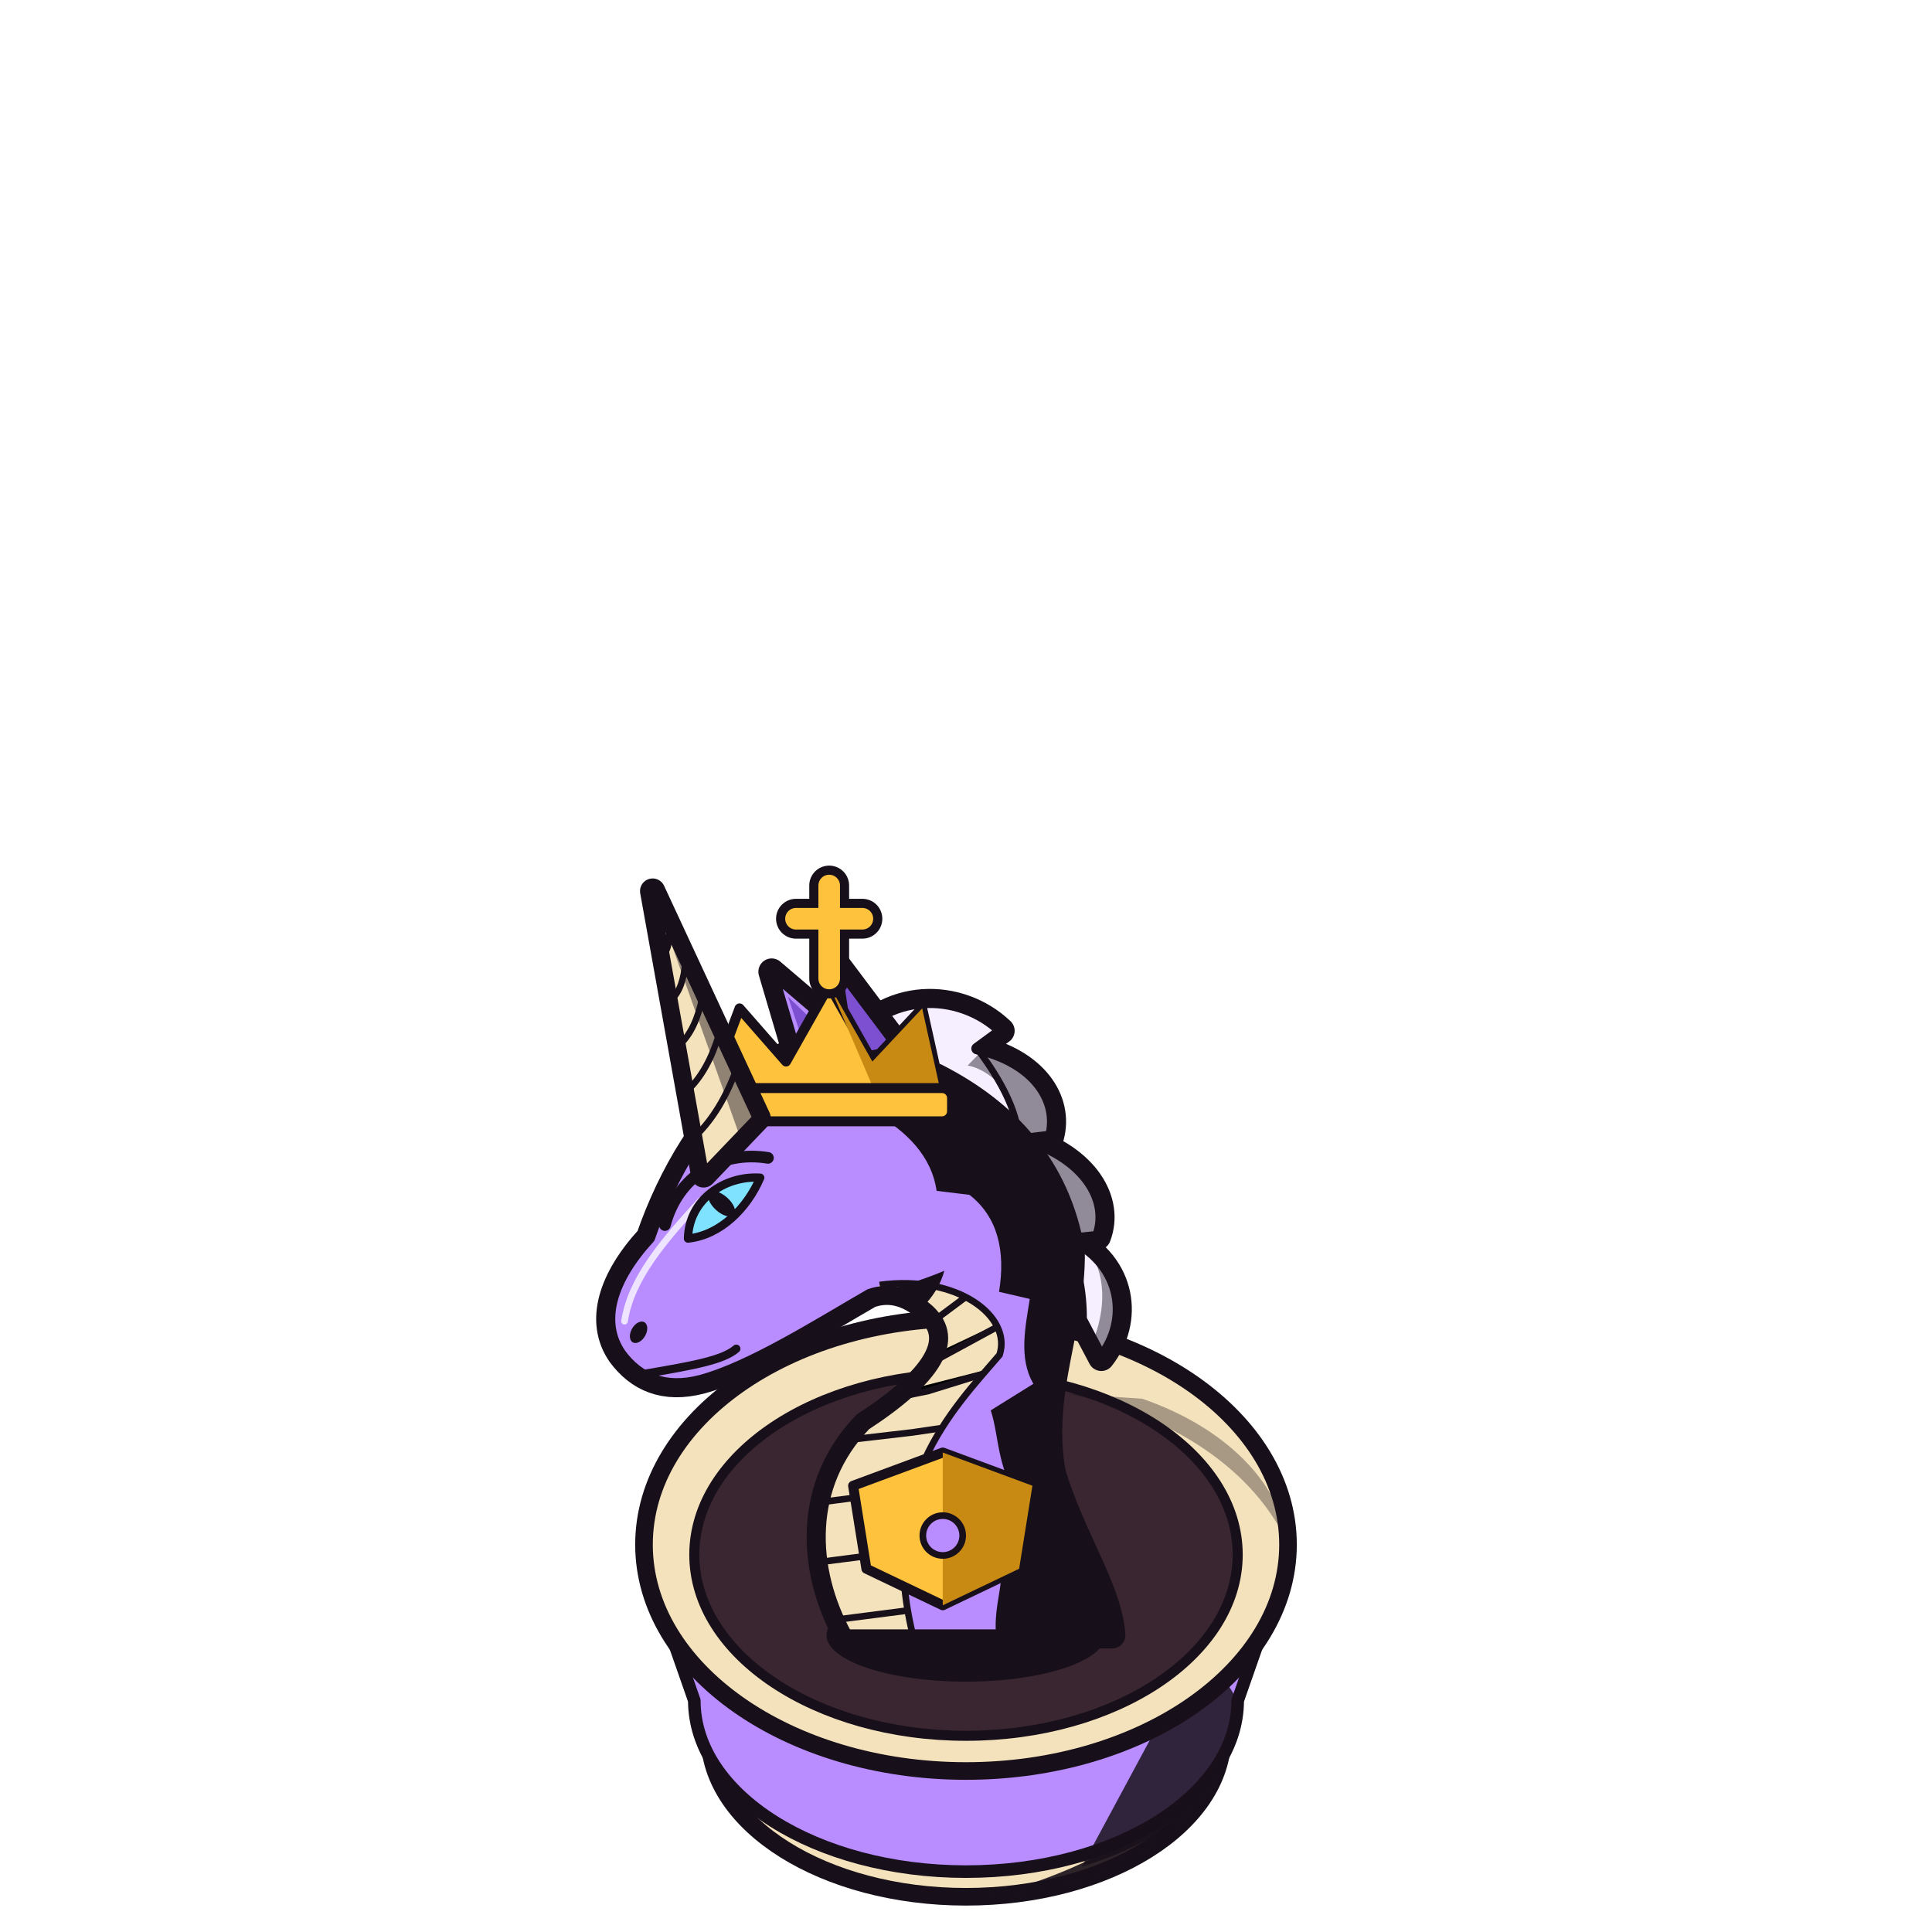
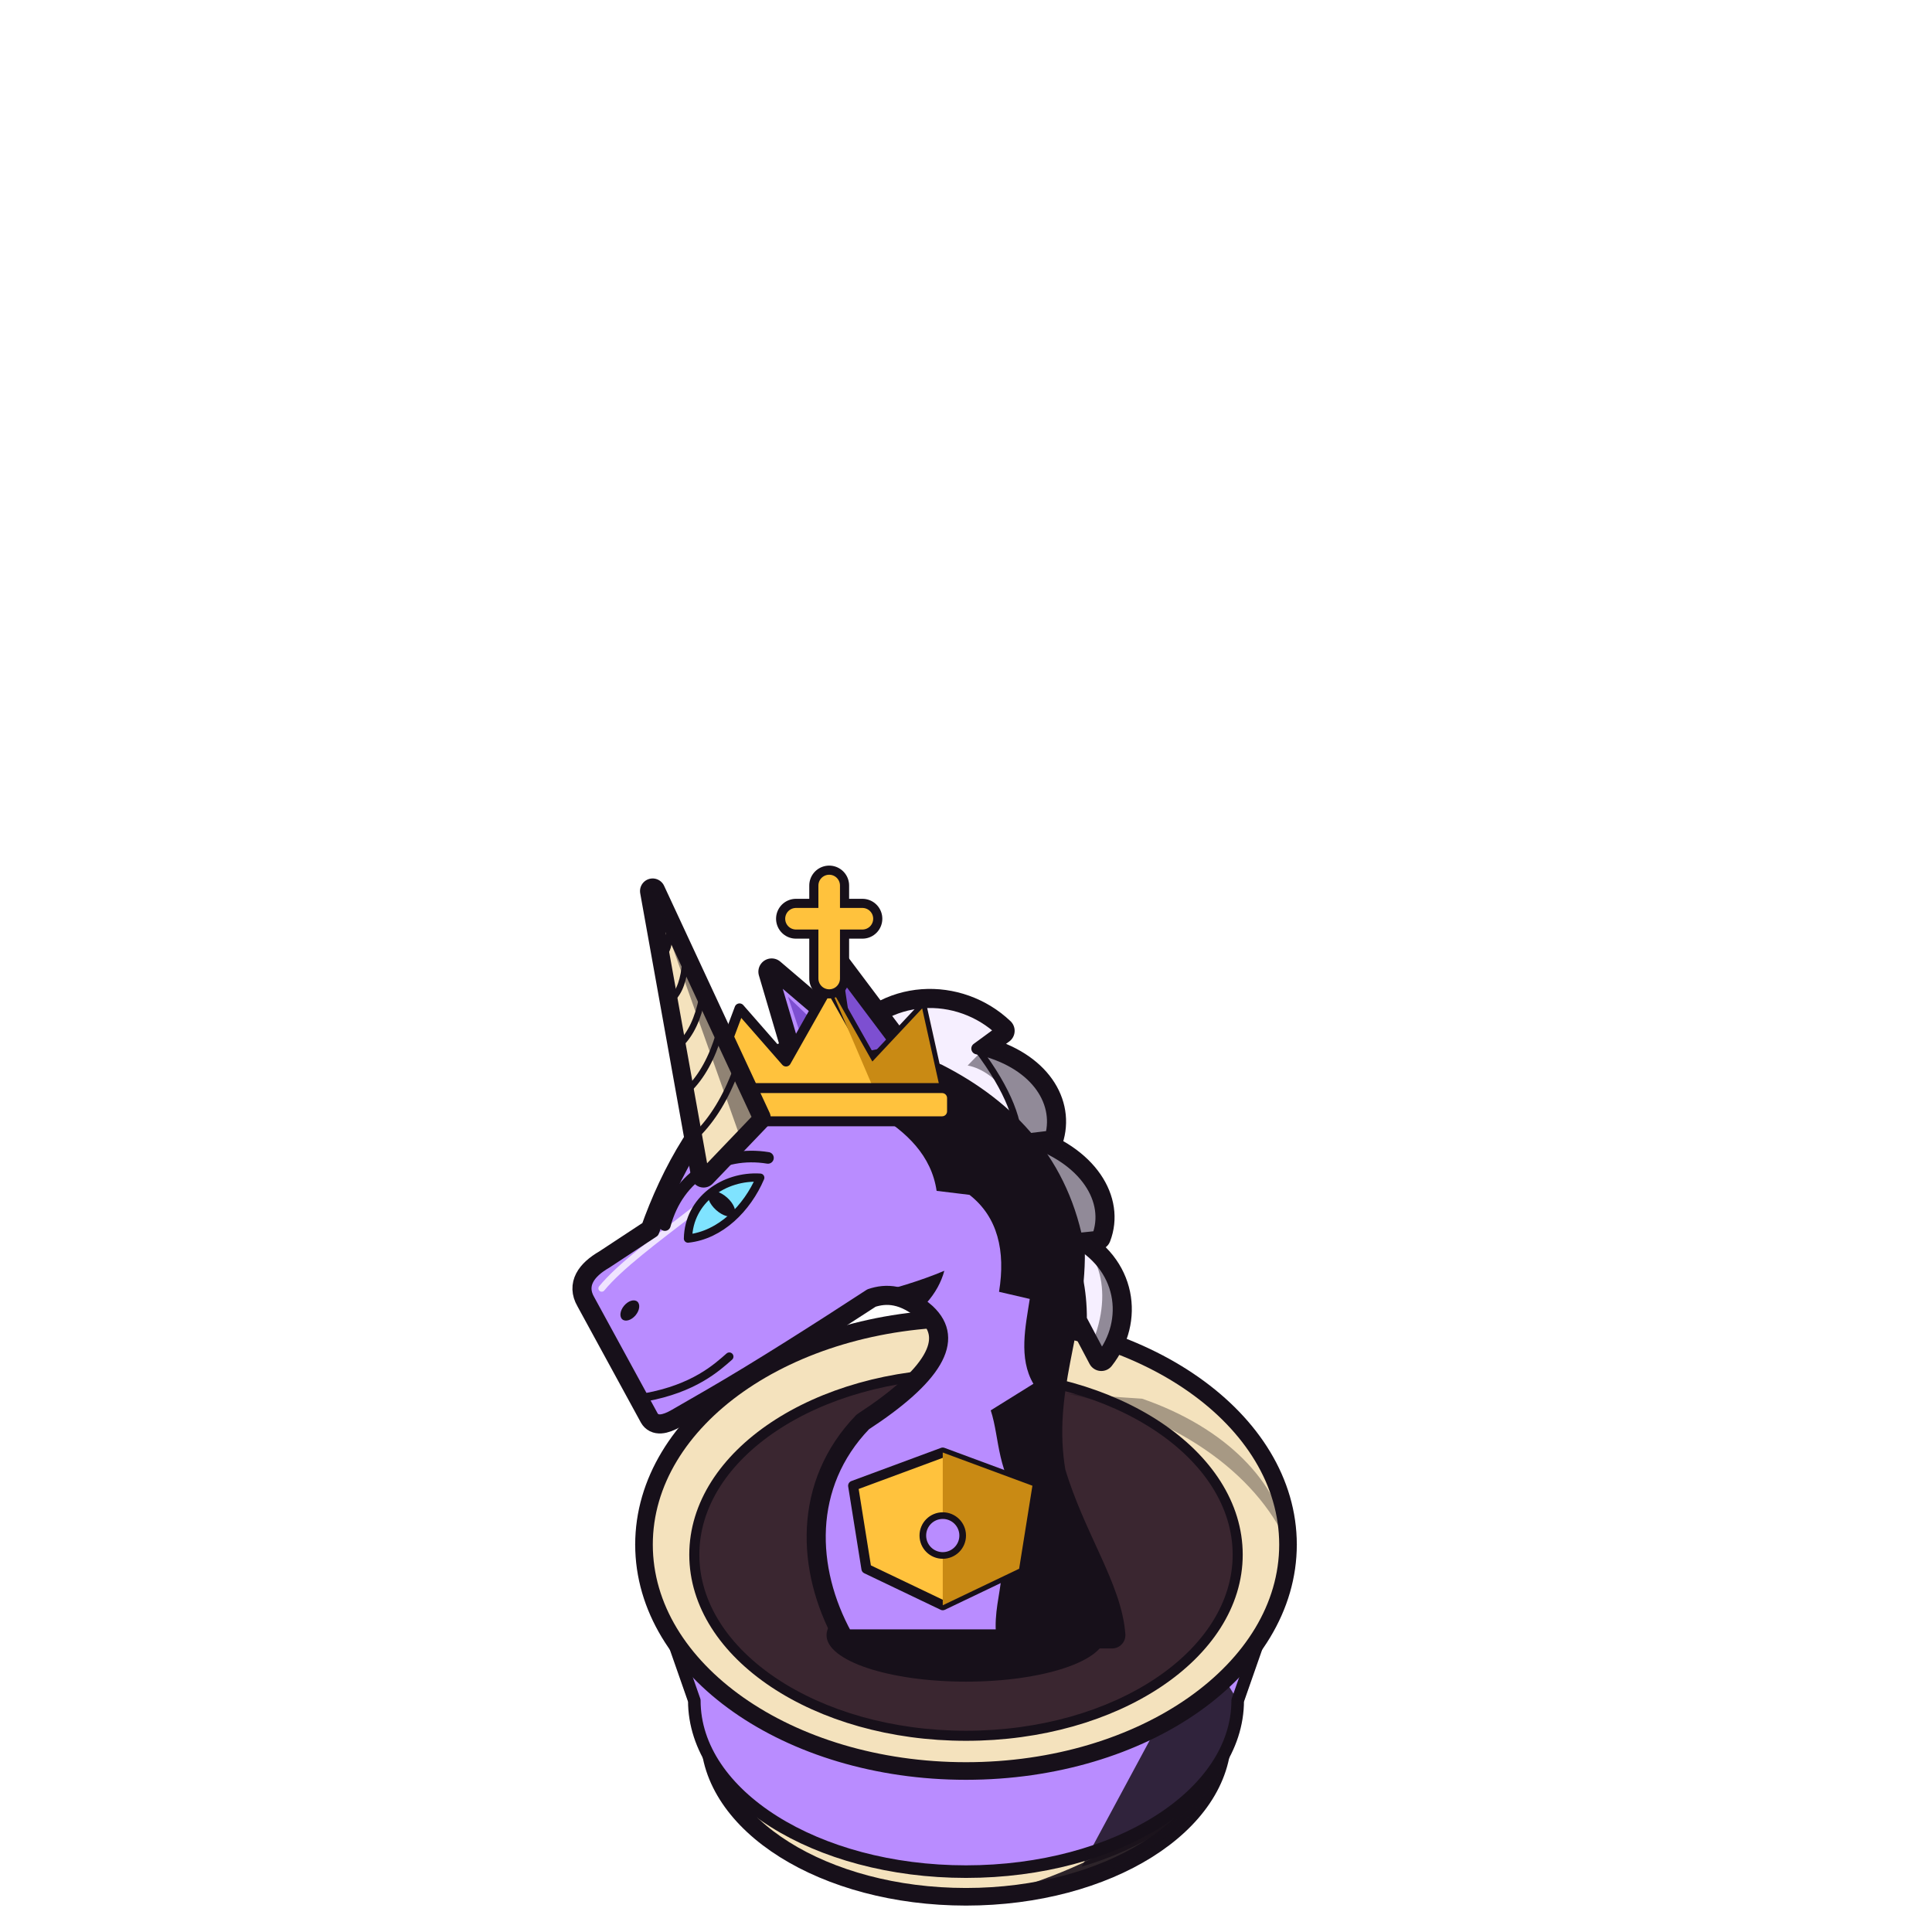
<svg xmlns="http://www.w3.org/2000/svg" viewBox="0 0 768 768" width="768" height="768">
  <path d="M256,614 L282,690 A102,64 0 0 0 486,690 L512,614 Z" fill="#f4e2bd" stroke="#17101a" stroke-width="7" stroke-linejoin="round" />
  <path d="M498,614 L486,690 A102,64 0 0 1 392,754 C440,742 478,716 486,690 Z" fill="#17101a" opacity=".9" />
  <path d="M262,636 L276,676 A108,68 0 0 0 492,676 L506,636 A128,90 0 0 1 262,636 Z" fill="#b98cff" stroke="#17101a" stroke-width="5" stroke-linejoin="round" />
  <path d="M470,640 L492,676 A108,68 0 0 1 430,742 L458,690 Z" fill="#17101a" opacity=".85" />
  <ellipse cx="384" cy="614" rx="128" ry="90" fill="#f4e2bd" stroke="#17101a" stroke-width="7" />
  <ellipse cx="384" cy="618" rx="108" ry="72" fill="#3a2630" stroke="#17101a" stroke-width="4" />
  <path d="M424,554 A128,90 0 0 1 512,614 A108,72 0 0 0 454,556 Z" fill="#17101a" opacity=".35" />
  <g transform="translate(384 650) scale(0.66) translate(-384 -650)">
    <ellipse cx="384" cy="650" rx="84" ry="28" fill="#17101a" />
    <path d="M311.8,296.1 C335.7,261.5 379.6,261.6 405.3,286.0 L390.7,296.7 C425.2,304.5 440.9,327.8 435.1,349.6 L420.0,351.4 C456.5,362.7 471.5,388.7 463.3,410.0 L447.9,411.6 C479.0,427.3 483.1,460.6 465.5,482.9 L453.3,459.8 C453.5,425.0 439.8,397.7 416.1,376.8 C390.9,345.1 360.5,316.5 311.8,296.1 Z" fill="none" stroke="#17101a" stroke-width="16" stroke-linejoin="round" />
    <path d="M311.8,296.1 C335.7,261.5 379.6,261.6 405.3,286.0 L390.7,296.7 C425.2,304.5 440.9,327.8 435.1,349.6 L420.0,351.4 C456.5,362.7 471.5,388.7 463.3,410.0 L447.9,411.6 C479.0,427.3 483.1,460.6 465.5,482.9 L453.3,459.8 C453.5,425.0 439.8,397.7 416.1,376.8 C390.9,345.1 360.5,316.5 311.8,296.1 Z" fill="#f6efff" stroke="#17101a" stroke-width="7" stroke-linejoin="round" />
    <path d="M390.7,296.7 C410.2,322.5 416.7,341.8 415.8,356.2 M420.0,351.4 C439.4,377.1 446.0,396.5 447.2,414.3" fill="none" stroke="#17101a" stroke-width="4" />
    <path d="M405.3,286.0 L390.7,296.7 C425.2,304.5 440.9,327.8 435.1,349.6 L420.0,351.4 C456.5,362.7 471.5,388.7 463.3,410.0 L447.9,411.6 C479.0,427.3 483.1,460.6 465.5,482.9 L462.0,468.9 C473.5,435.0 458.7,410.2 441.3,408.4 C448.6,381.1 433.2,362.3 416.0,360.6 C421.6,334.3 403.2,310.3 385.0,306.9 Z" fill="#17101a" opacity=".45" />
    <clipPath id="c6">
-       <path d="M175.9,480.8 C162.2,461.0 170.5,435.4 193.2,410.7 C206.2,373.2 228.1,335.2 259.8,310.0 C283.8,291.5 312.3,288.9 335.7,305.4 L365.7,313.5 C408.2,335.1 438.9,368.2 447.6,418.8 C448.1,466.0 427.6,502.3 436.0,552.0 C448.0,592.0 470.0,622.0 472.0,650.0 L312.0,650.0 C290.0,610.0 288.0,560.0 323.3,523.3 C365.1,496.0 380.9,472.5 361.6,454.4 C347.4,441.8 335.8,441.6 326.1,444.9 C294.9,462.9 254.4,488.6 224.4,496.7 C202.3,502.5 186.7,495.4 175.9,480.8 Z" />
+       <path d="M195.2,518.1 L156.9,447.9 C151.9,439.2 156.9,431.7 167.3,425.7 L195.7,407.0 C208.0,372.2 228.1,335.2 259.8,310.0 C283.8,291.5 312.3,288.9 335.7,305.4 L365.7,313.5 C408.2,335.1 438.9,368.2 447.6,418.8 C448.1,466.0 427.6,502.3 436.0,552.0 C448.0,592.0 470.0,622.0 472.0,650.0 L312.0,650.0 C290.0,610.0 288.0,560.0 323.3,523.3 C365.1,496.0 380.9,472.5 361.6,454.4 C347.4,441.8 335.8,441.6 326.1,444.9 C295.9,464.6 258.8,488.3 229.4,505.3 L208.6,517.3 C201.7,521.3 197.2,521.6 195.2,518.1 Z" />
    </clipPath>
-     <path d="M175.9,480.8 C162.2,461.0 170.5,435.4 193.2,410.7 C206.2,373.2 228.1,335.2 259.8,310.0 C283.8,291.5 312.3,288.9 335.7,305.4 L365.7,313.5 C408.2,335.1 438.9,368.2 447.6,418.8 C448.1,466.0 427.6,502.3 436.0,552.0 C448.0,592.0 470.0,622.0 472.0,650.0 L312.0,650.0 C290.0,610.0 288.0,560.0 323.3,523.3 C365.1,496.0 380.9,472.5 361.6,454.4 C347.4,441.8 335.8,441.6 326.1,444.9 C294.9,462.9 254.4,488.6 224.4,496.7 C202.3,502.5 186.7,495.4 175.9,480.8 Z" fill="none" stroke="#17101a" stroke-width="16" stroke-linejoin="round" />
-     <path d="M175.9,480.8 C162.2,461.0 170.5,435.4 193.2,410.7 C206.2,373.2 228.1,335.2 259.8,310.0 C283.8,291.5 312.3,288.9 335.7,305.4 L365.7,313.5 C408.2,335.1 438.9,368.2 447.6,418.8 C448.1,466.0 427.6,502.3 436.0,552.0 C448.0,592.0 470.0,622.0 472.0,650.0 L312.0,650.0 C290.0,610.0 288.0,560.0 323.3,523.3 C365.1,496.0 380.9,472.5 361.6,454.4 C347.4,441.8 335.8,441.6 326.1,444.9 C294.9,462.9 254.4,488.6 224.4,496.7 C202.3,502.5 186.7,495.4 175.9,480.8 Z" fill="#b98cff" />
+     <path d="M195.2,518.1 L156.9,447.9 C151.9,439.2 156.9,431.7 167.3,425.7 L195.7,407.0 C208.0,372.2 228.1,335.2 259.8,310.0 C283.8,291.5 312.3,288.9 335.7,305.4 L365.7,313.5 C408.2,335.1 438.9,368.2 447.6,418.8 C448.1,466.0 427.6,502.3 436.0,552.0 C448.0,592.0 470.0,622.0 472.0,650.0 L312.0,650.0 C290.0,610.0 288.0,560.0 323.3,523.3 C365.1,496.0 380.9,472.5 361.6,454.4 C347.4,441.8 335.8,441.6 326.1,444.9 C295.9,464.6 258.8,488.3 229.4,505.3 L208.6,517.3 C201.7,521.3 197.2,521.6 195.2,518.1 Z" fill="none" stroke="#17101a" stroke-width="16" stroke-linejoin="round" />
+     <path d="M195.2,518.1 L156.9,447.9 C151.9,439.2 156.9,431.7 167.3,425.7 L195.7,407.0 C208.0,372.2 228.1,335.2 259.8,310.0 C283.8,291.5 312.3,288.9 335.7,305.4 L365.7,313.5 C408.2,335.1 438.9,368.2 447.6,418.8 C448.1,466.0 427.6,502.3 436.0,552.0 C448.0,592.0 470.0,622.0 472.0,650.0 L312.0,650.0 C290.0,610.0 288.0,560.0 323.3,523.3 C365.1,496.0 380.9,472.5 361.6,454.4 C347.4,441.8 335.8,441.6 326.1,444.9 C295.9,464.6 258.8,488.3 229.4,505.3 L208.6,517.3 C201.7,521.3 197.2,521.6 195.2,518.1 Z" fill="#b98cff" />
    <g clip-path="url(#c6)">
-       <clipPath id="c6b">
-         <path d="M312.0,650.0 C290.0,610.0 288.0,560.0 323.3,523.3 C365.1,496.0 380.9,472.5 361.6,454.4 C347.4,441.8 335.8,441.6 326.1,444.9 L332.0,439.1 C379.1,432.7 411.8,458.2 404.2,481.2 C375.6,514.5 330.0,560.0 352.0,650.0 Z" />
-       </clipPath>
-       <path d="M312.0,650.0 C290.0,610.0 288.0,560.0 323.3,523.3 C365.1,496.0 380.9,472.5 361.6,454.4 C347.4,441.8 335.8,441.6 326.1,444.9 L332.0,439.1 C379.1,432.7 411.8,458.2 404.2,481.2 C375.6,514.5 330.0,560.0 352.0,650.0 Z" fill="#f4e2bd" />
-       <g clip-path="url(#c6b)" stroke="#17101a" stroke-width="4">
-         <path d="M297.3,506.3 L355.5,467.4 L411.9,425.4" />
-         <path d="M298.0,512.4 L364.0,485.4 L426.4,451.5" />
-         <path d="M289.2,517.5 L361.0,503.0 L431.0,481.3" />
-         <path d="M280.2,536.2 L351.6,527.9 L423.8,517.3" />
-         <path d="M280.0,572.0 L350.0,563.0 L420.0,554.0" />
-         <path d="M280.0,608.0 L350.0,599.0 L420.0,590.0" />
-         <path d="M280.0,644.0 L350.0,635.0 L420.0,626.0" />
-       </g>
-       <path d="M332.0,439.1 C379.1,432.7 411.8,458.2 404.2,481.2 C375.6,514.5 330.0,560.0 352.0,650.0" fill="none" stroke="#17101a" stroke-width="4" />
      <path d="M276.3,286.6 L404.5,212.6 L448.5,288.8 L488.5,358.1 L527.7,451.3 L520.0,560.0 L520.0,660.0 L404.0,660.0 C396.0,632.0 414.0,612.0 400.0,592.0 L420.0,574.0 C402.0,552.0 404.6,532.0 398.9,514.6 L424.6,498.6 C415.5,483.2 419.9,463.8 422.4,447.5 L403.9,443.2 C407.9,418.5 403.1,398.1 386.1,384.8 L366.3,382.4 C363.2,361.1 348.0,346.8 330.3,336.2 C326.5,317.6 298.7,301.4 276.3,286.6 Z" fill="#17101a" />
      <g transform="translate(44 0) rotate(-30 404 520)">
-         <path d="M336,394 C300,394 252,396 222,388 C240,404 290,414 336,418 C356,420 372,414 382,404 C366,402 350,398 336,394 Z" fill="#17101a" />
-         <path d="M200,334 C216,314 244,304 276,294" fill="none" stroke="#efe4ff" stroke-width="4" stroke-linecap="round" />
+         <path d="M336,394 C300,396 256,398 222,398 C246,408 290,414 336,418 C356,420 372,414 382,404 C366,402 350,398 336,394 Z" fill="#17101a" />
+         <path d="M198,310 C214,304 240,301 270,297" fill="none" stroke="#efe4ff" stroke-width="4" stroke-linecap="round" />
      </g>
    </g>
-     <path d="M175.9,480.8 C162.2,461.0 170.5,435.4 193.2,410.7 C206.2,373.2 228.1,335.2 259.8,310.0 C283.8,291.5 312.3,288.9 335.7,305.4 L365.7,313.5 C408.2,335.1 438.9,368.2 447.6,418.8 C448.1,466.0 427.6,502.3 436.0,552.0 C448.0,592.0 470.0,622.0 472.0,650.0 L312.0,650.0 C290.0,610.0 288.0,560.0 323.3,523.3 C365.1,496.0 380.9,472.5 361.6,454.4 C347.4,441.8 335.8,441.6 326.1,444.9 C294.9,462.9 254.4,488.6 224.4,496.7 C202.3,502.5 186.7,495.4 175.9,480.8 Z" fill="none" stroke="#17101a" stroke-width="7" stroke-linejoin="round" />
+     <path d="M195.2,518.1 L156.9,447.9 C151.9,439.2 156.9,431.7 167.3,425.7 L195.7,407.0 C208.0,372.2 228.1,335.2 259.8,310.0 C283.8,291.5 312.3,288.9 335.7,305.4 L365.7,313.5 C408.2,335.1 438.9,368.2 447.6,418.8 C448.1,466.0 427.6,502.3 436.0,552.0 C448.0,592.0 470.0,622.0 472.0,650.0 L312.0,650.0 C290.0,610.0 288.0,560.0 323.3,523.3 C365.1,496.0 380.9,472.5 361.6,454.4 C347.4,441.8 335.8,441.6 326.1,444.9 C295.9,464.6 258.8,488.3 229.4,505.3 L208.6,517.3 C201.7,521.3 197.2,521.6 195.2,518.1 Z" fill="none" stroke="#17101a" stroke-width="7" stroke-linejoin="round" />
    <g transform="translate(44 0) rotate(-30 404 520)">
      <g transform="translate(284,304)">
        <g transform="scale(1)">
          <path d="M-26,6 C-14,-14 12,-16 30,-4 C14,8 -8,14 -26,6 Z" fill="#7fe3ff" stroke="#17101a" stroke-width="5" stroke-linejoin="round" />
          <ellipse cx="2" cy="-2" rx="5" ry="10" transform="rotate(-18 2 -2)" fill="#17101a" />
          <path d="M-34,-8 C-12,-30 18,-30 40,-12" fill="none" stroke="#17101a" stroke-width="7" stroke-linecap="round" />
        </g>
      </g>
-       <ellipse cx="204" cy="344" rx="7" ry="4.5" fill="#17101a" transform="rotate(-30 204 344)" />
-       <path d="M196,368 C223,378 240,384 250,382" fill="none" stroke="#17101a" stroke-width="5" stroke-linecap="round" />
+       <ellipse cx="206" cy="330" rx="7" ry="4.5" fill="#17101a" transform="rotate(-20 206 330)" />
+       <path d="M188,380 C216,390 234,386 244,384" fill="none" stroke="#17101a" stroke-width="5" stroke-linecap="round" />
    </g>
    <g transform="translate(44 0) rotate(-30 404 520)">
      <path d="M368,254 L382,196 L404,258 Z" fill="none" stroke="#17101a" stroke-width="16" stroke-linejoin="round" />
      <path d="M368,254 L382,196 L404,258 Z" fill="#b98cff" stroke="#17101a" stroke-width="7" stroke-linejoin="round" />
      <path d="M376,248 L383,214 L394,252 Z" fill="#7d4fd1" />
      <path d="M396,266 L418,210 L426,276 Z" fill="none" stroke="#17101a" stroke-width="16" stroke-linejoin="round" />
      <path d="M396,266 L418,210 L426,276 Z" fill="#7d4fd1" stroke="#17101a" stroke-width="7" stroke-linejoin="round" />
    </g>
    <g transform="translate(-76.4 50.5)">
      <g transform="translate(6 8)">
        <path d="M300,262 L318,214 L346,246 L372,200 L398,246 L428,214 L440,268 Z" fill="#ffc23d" stroke="#17101a" stroke-width="6" stroke-linejoin="round" />
        <path d="M372,200 L398,246 L428,214 L440,268 L402,270 Z" fill="#c98a14" />
        <rect x="296" y="262" width="150" height="20" rx="6" fill="#ffc23d" stroke="#17101a" stroke-width="6" />
        <path d="M372,196 L372,140 M352,160 L392,160" stroke="#17101a" stroke-width="24" stroke-linecap="round" />
        <path d="M372,196 L372,140 M352,160 L392,160" stroke="#ffc23d" stroke-width="13" stroke-linecap="round" />
      </g>
    </g>
    <g transform="translate(44 0) rotate(-30 404 520)">
      <g transform="translate(310 272) scale(0.95) translate(-310 -272)">
        <path d="M284,282 L332,268 L346,110 Z" fill="none" stroke="#17101a" stroke-width="16" stroke-linejoin="round" />
        <path d="M284,282 L332,268 L346,110 Z" fill="#f4e2bd" stroke="#17101a" stroke-width="7" stroke-linejoin="round" />
        <path d="M316,273 L332,268 L346,110 Z" fill="#17101a" opacity=".45" />
        <path d="M292.68,257.92 Q313.81,252.37 334.94,234.82" fill="none" stroke="#17101a" stroke-width="4" />
        <path d="M302.6,230.4 Q319.89,225.97 337.18,209.54" fill="none" stroke="#17101a" stroke-width="4" />
        <path d="M312.52,202.88 Q325.97,199.57 339.42,184.26" fill="none" stroke="#17101a" stroke-width="4" />
        <path d="M322.44,175.36 Q332.05,173.17 341.66,158.98" fill="none" stroke="#17101a" stroke-width="4" />
        <path d="M332.36,147.84 Q338.13,146.77 343.9,133.7" fill="none" stroke="#17101a" stroke-width="4" />
      </g>
    </g>
    <path d="M330,560 L384,540 L438,560 L430,610 L384,632 L338,610 Z" fill="#ffc23d" stroke="#17101a" stroke-width="6" stroke-linejoin="round" transform="translate(-14 0)" />
    <path d="M384,540 L438,560 L430,610 L384,632 Z" fill="#c98a14" transform="translate(-14 0)" />
    <circle cx="370" cy="590" r="12" fill="#b98cff" stroke="#17101a" stroke-width="4" />
  </g>
</svg>
